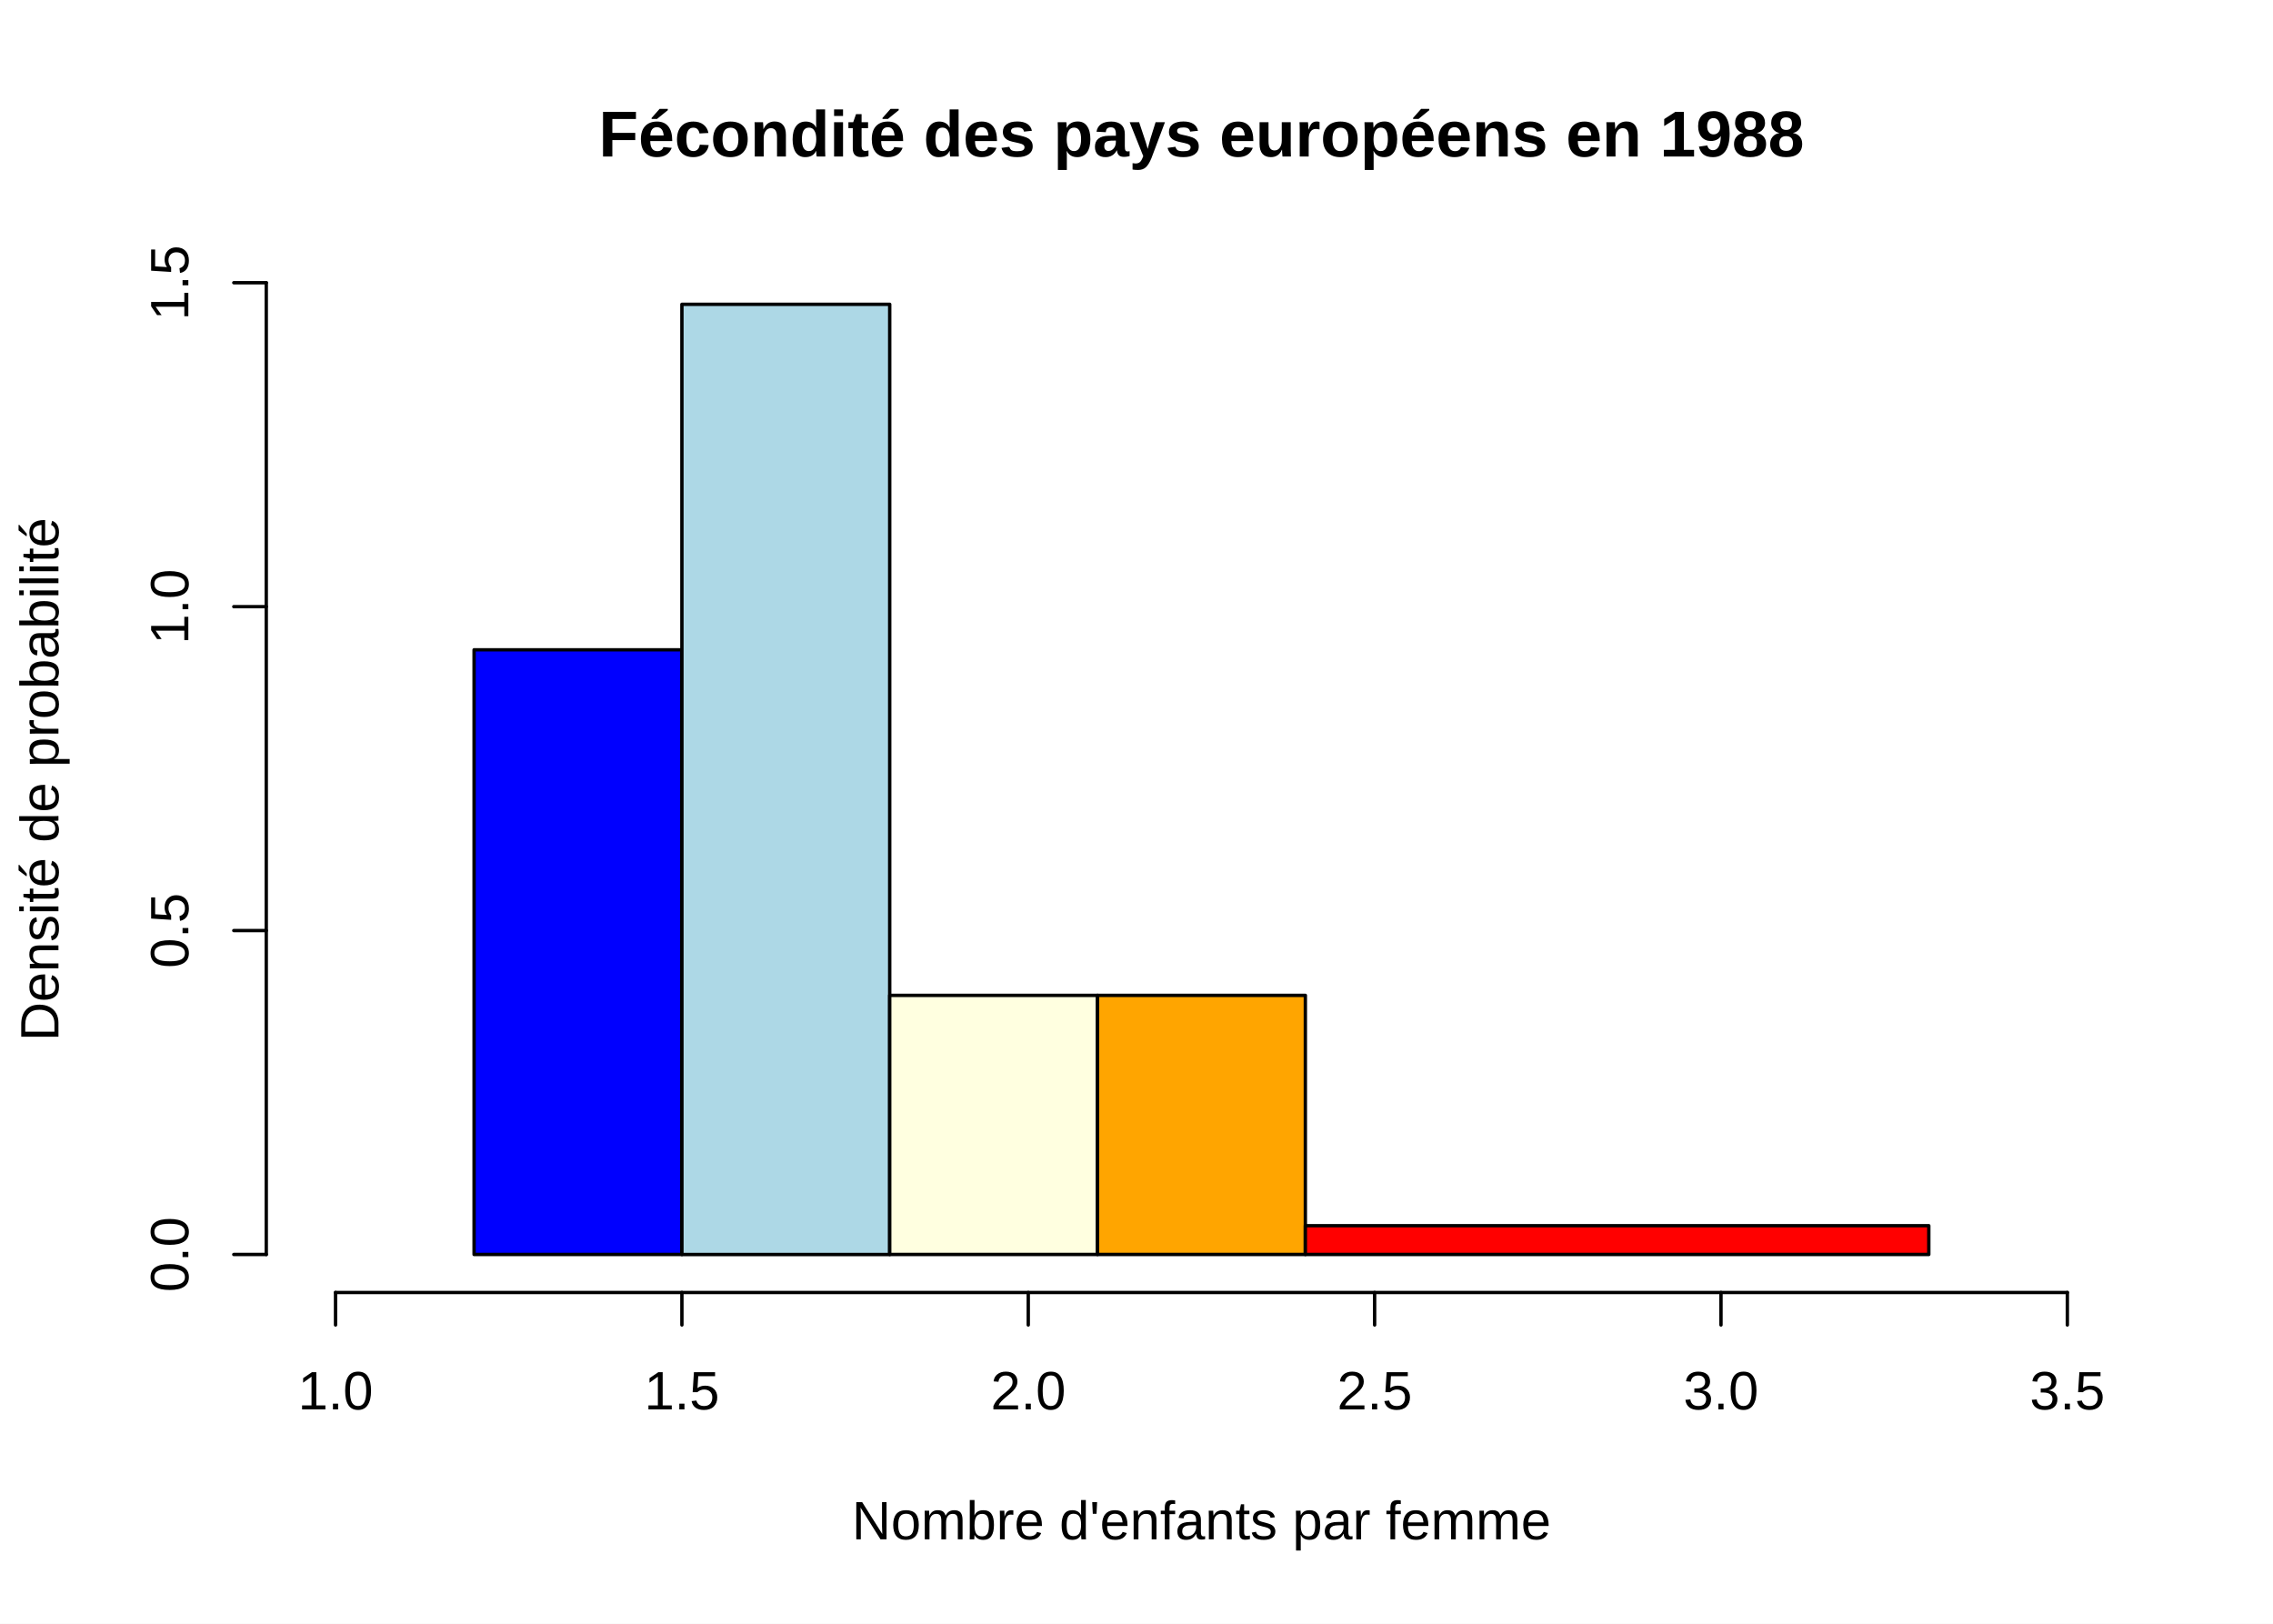
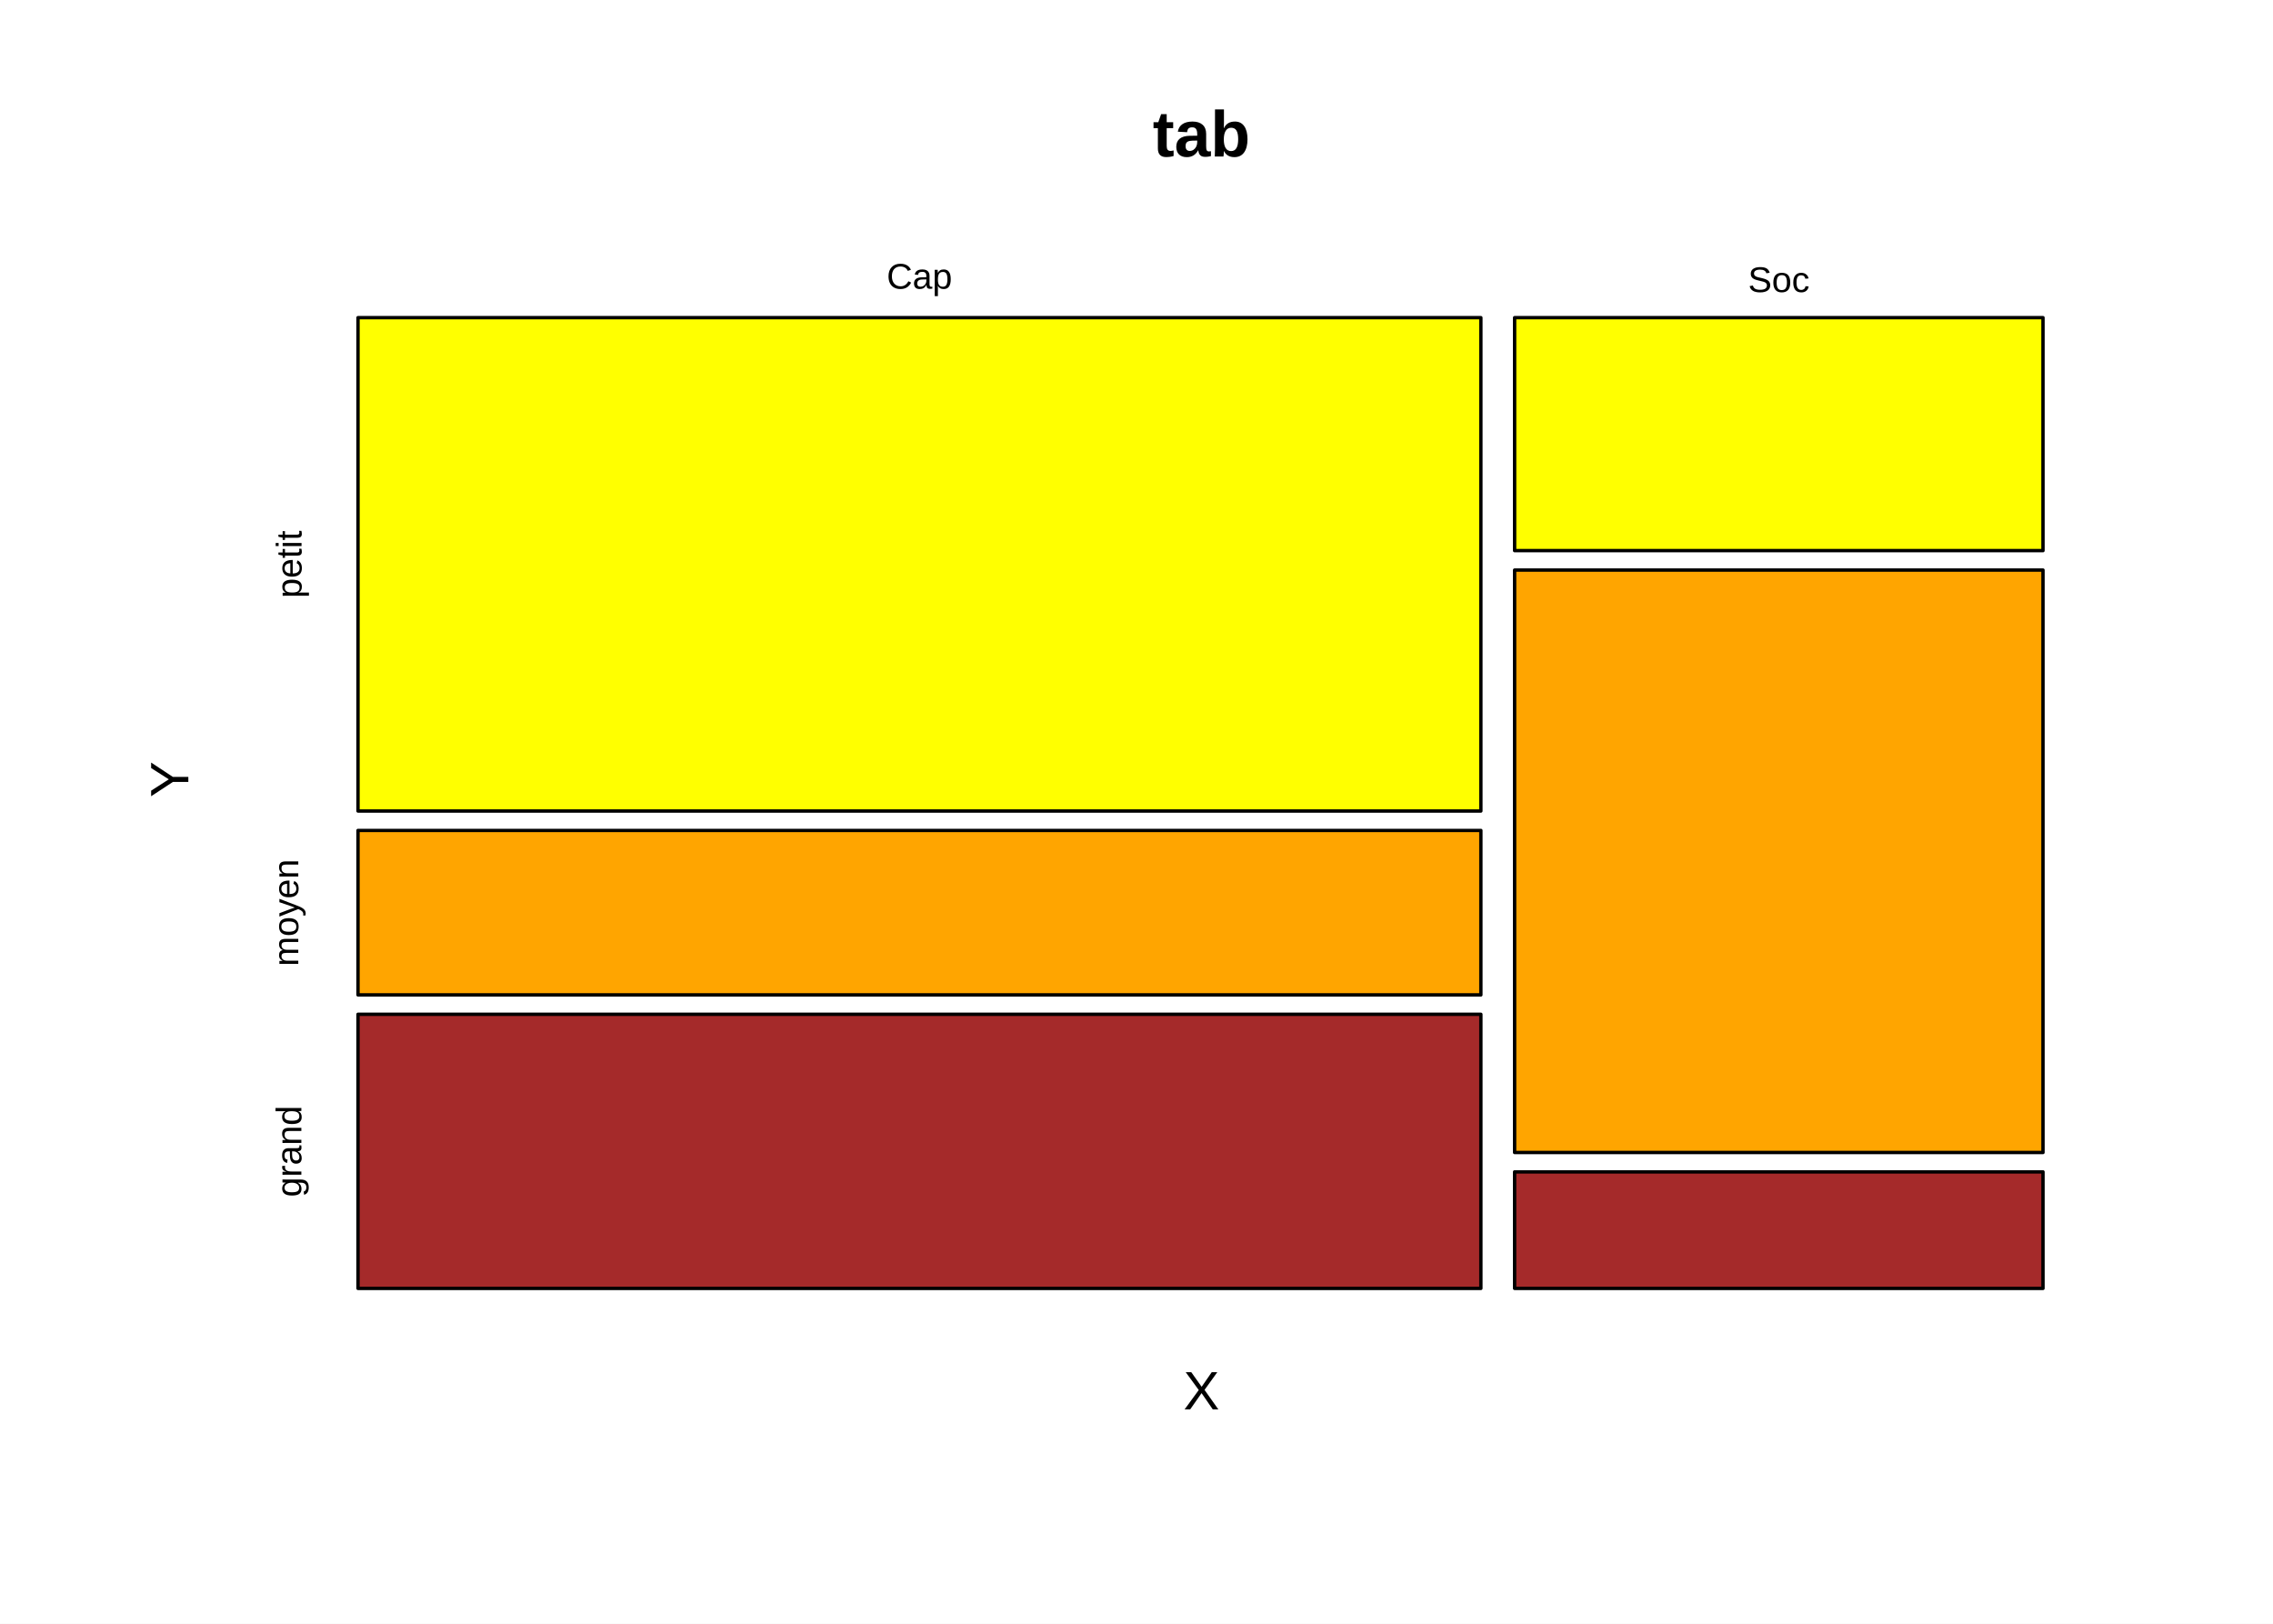
<svg xmlns="http://www.w3.org/2000/svg" class="svglite" width="504.00pt" height="360.00pt" viewBox="0 0 504.00 360.00">
  <defs>
    <style type="text/css">
    .svglite line, .svglite polyline, .svglite polygon, .svglite path, .svglite rect, .svglite circle {
      fill: none;
      stroke: #000000;
      stroke-linecap: round;
      stroke-linejoin: round;
      stroke-miterlimit: 10.00;
    }
  </style>
  </defs>
  <rect width="100%" height="100%" style="stroke: none; fill: #FFFFFF;" />
  <defs>
    <clipPath id="cpMC4wMHw1MDQuMDB8MC4wMHwzNjAuMDA=">
      <rect x="0.00" y="0.00" width="504.00" height="360.00" />
    </clipPath>
  </defs>
  <g clip-path="url(#cpMC4wMHw1MDQuMDB8MC4wMHwzNjAuMDA=)">
-     <text x="266.40" y="34.70" text-anchor="middle" style="font-size: 14.40px; font-weight: bold; font-family: Arial;" textLength="267.18px" lengthAdjust="spacingAndGlyphs">Fécondité des pays européens en 1988</text>
-     <text x="266.40" y="341.28" text-anchor="middle" style="font-size: 12.00px; font-family: Arial;" textLength="155.02px" lengthAdjust="spacingAndGlyphs">Nombre d'enfants par femme</text>
-     <text transform="translate(12.96,172.80) rotate(-90)" text-anchor="middle" style="font-size: 12.00px; font-family: Arial;" textLength="116.07px" lengthAdjust="spacingAndGlyphs">Densité de probabilité</text>
-     <line x1="74.40" y1="286.56" x2="458.40" y2="286.56" style="stroke-width: 0.75;" />
-     <line x1="74.40" y1="286.56" x2="74.40" y2="293.76" style="stroke-width: 0.75;" />
-     <line x1="151.20" y1="286.56" x2="151.20" y2="293.76" style="stroke-width: 0.75;" />
-     <line x1="228.00" y1="286.56" x2="228.00" y2="293.76" style="stroke-width: 0.75;" />
-     <line x1="304.80" y1="286.56" x2="304.80" y2="293.76" style="stroke-width: 0.75;" />
-     <line x1="381.60" y1="286.56" x2="381.60" y2="293.76" style="stroke-width: 0.75;" />
-     <line x1="458.40" y1="286.56" x2="458.40" y2="293.76" style="stroke-width: 0.75;" />
-     <text x="74.40" y="312.48" text-anchor="middle" style="font-size: 12.00px; font-family: Arial;" textLength="16.68px" lengthAdjust="spacingAndGlyphs">1.0</text>
-     <text x="151.20" y="312.48" text-anchor="middle" style="font-size: 12.00px; font-family: Arial;" textLength="16.68px" lengthAdjust="spacingAndGlyphs">1.5</text>
-     <text x="228.00" y="312.48" text-anchor="middle" style="font-size: 12.00px; font-family: Arial;" textLength="16.68px" lengthAdjust="spacingAndGlyphs">2.0</text>
-     <text x="304.80" y="312.48" text-anchor="middle" style="font-size: 12.00px; font-family: Arial;" textLength="16.68px" lengthAdjust="spacingAndGlyphs">2.5</text>
-     <text x="381.60" y="312.48" text-anchor="middle" style="font-size: 12.00px; font-family: Arial;" textLength="16.68px" lengthAdjust="spacingAndGlyphs">3.0</text>
-     <text x="458.40" y="312.48" text-anchor="middle" style="font-size: 12.00px; font-family: Arial;" textLength="16.68px" lengthAdjust="spacingAndGlyphs">3.5</text>
-     <line x1="59.04" y1="278.13" x2="59.04" y2="62.68" style="stroke-width: 0.75;" />
-     <line x1="59.04" y1="278.13" x2="51.84" y2="278.13" style="stroke-width: 0.75;" />
-     <line x1="59.04" y1="206.32" x2="51.84" y2="206.32" style="stroke-width: 0.75;" />
-     <line x1="59.04" y1="134.50" x2="51.84" y2="134.50" style="stroke-width: 0.75;" />
-     <line x1="59.04" y1="62.68" x2="51.84" y2="62.68" style="stroke-width: 0.75;" />
-     <text transform="translate(41.76,278.13) rotate(-90)" text-anchor="middle" style="font-size: 12.00px; font-family: Arial;" textLength="16.68px" lengthAdjust="spacingAndGlyphs">0.0</text>
-     <text transform="translate(41.76,206.32) rotate(-90)" text-anchor="middle" style="font-size: 12.00px; font-family: Arial;" textLength="16.68px" lengthAdjust="spacingAndGlyphs">0.5</text>
-     <text transform="translate(41.76,134.50) rotate(-90)" text-anchor="middle" style="font-size: 12.00px; font-family: Arial;" textLength="16.68px" lengthAdjust="spacingAndGlyphs">1.0</text>
-     <text transform="translate(41.76,62.68) rotate(-90)" text-anchor="middle" style="font-size: 12.00px; font-family: Arial;" textLength="16.68px" lengthAdjust="spacingAndGlyphs">1.5</text>
+     <text x="266.40" y="34.70" text-anchor="middle" style="font-size: 14.40px; font-weight: bold; font-family: Arial;" textLength="21.59px" lengthAdjust="spacingAndGlyphs">tab</text>
+     <text x="266.40" y="312.48" text-anchor="middle" style="font-size: 12.00px; font-family: Arial;" textLength="8.01px" lengthAdjust="spacingAndGlyphs">X</text>
+     <text transform="translate(41.76,172.80) rotate(-90)" text-anchor="middle" style="font-size: 12.00px; font-family: Arial;" textLength="8.01px" lengthAdjust="spacingAndGlyphs">Y</text>
+     <text x="203.87" y="64.01" text-anchor="middle" style="font-size: 7.92px; font-family: Arial;" textLength="14.51px" lengthAdjust="spacingAndGlyphs">Cap</text>
+     <text x="394.42" y="64.75" text-anchor="middle" style="font-size: 7.92px; font-family: Arial;" textLength="13.62px" lengthAdjust="spacingAndGlyphs">Soc</text>
+     <text transform="translate(66.86,125.12) rotate(-90)" text-anchor="middle" style="font-size: 7.92px; font-family: Arial;" textLength="14.95px" lengthAdjust="spacingAndGlyphs">petit</text>
+     <text transform="translate(66.14,202.35) rotate(-90)" text-anchor="middle" style="font-size: 7.92px; font-family: Arial;" textLength="23.74px" lengthAdjust="spacingAndGlyphs">moyen</text>
+     <text transform="translate(66.82,255.26) rotate(-90)" text-anchor="middle" style="font-size: 7.92px; font-family: Arial;" textLength="20.23px" lengthAdjust="spacingAndGlyphs">grand</text>
  </g>
  <defs>
    <clipPath id="cpNTkuMDR8NDczLjc2fDU5LjA0fDI4Ni41Ng==">
      <rect x="59.04" y="59.04" width="414.72" height="227.52" />
    </clipPath>
  </defs>
  <g clip-path="url(#cpNTkuMDR8NDczLjc2fDU5LjA0fDI4Ni41Ng==)">
-     <rect x="105.12" y="144.07" width="46.08" height="134.06" style="stroke-width: 0.75; fill: #0000FF;" />
-     <rect x="151.20" y="67.47" width="46.08" height="210.67" style="stroke-width: 0.75; fill: #ADD8E6;" />
-     <rect x="197.28" y="220.68" width="46.08" height="57.45" style="stroke-width: 0.75; fill: #FFFFE0;" />
-     <rect x="243.36" y="220.68" width="46.08" height="57.45" style="stroke-width: 0.75; fill: #FFA500;" />
-     <rect x="289.44" y="271.75" width="138.24" height="6.38" style="stroke-width: 0.75; fill: #FF0000;" />
+     <polygon points="79.38,179.81 328.36,179.81 328.36,70.43 79.38,70.43 " style="stroke-width: 0.75; fill: #FFFF00;" />
+     <polygon points="79.38,220.58 328.36,220.58 328.36,184.12 79.38,184.12 " style="stroke-width: 0.75; fill: #FFA500;" />
+     <polygon points="79.38,285.65 328.36,285.65 328.36,224.88 79.38,224.88 " style="stroke-width: 0.75; fill: #A52A2A;" />
+     <polygon points="335.84,122.08 453.00,122.08 453.00,70.43 335.84,70.43 " style="stroke-width: 0.75; fill: #FFFF00;" />
+     <polygon points="335.84,255.52 453.00,255.52 453.00,126.39 335.84,126.39 " style="stroke-width: 0.75; fill: #FFA500;" />
+     <polygon points="335.84,285.65 453.00,285.65 453.00,259.82 335.84,259.82 " style="stroke-width: 0.75; fill: #A52A2A;" />
  </g>
</svg>
